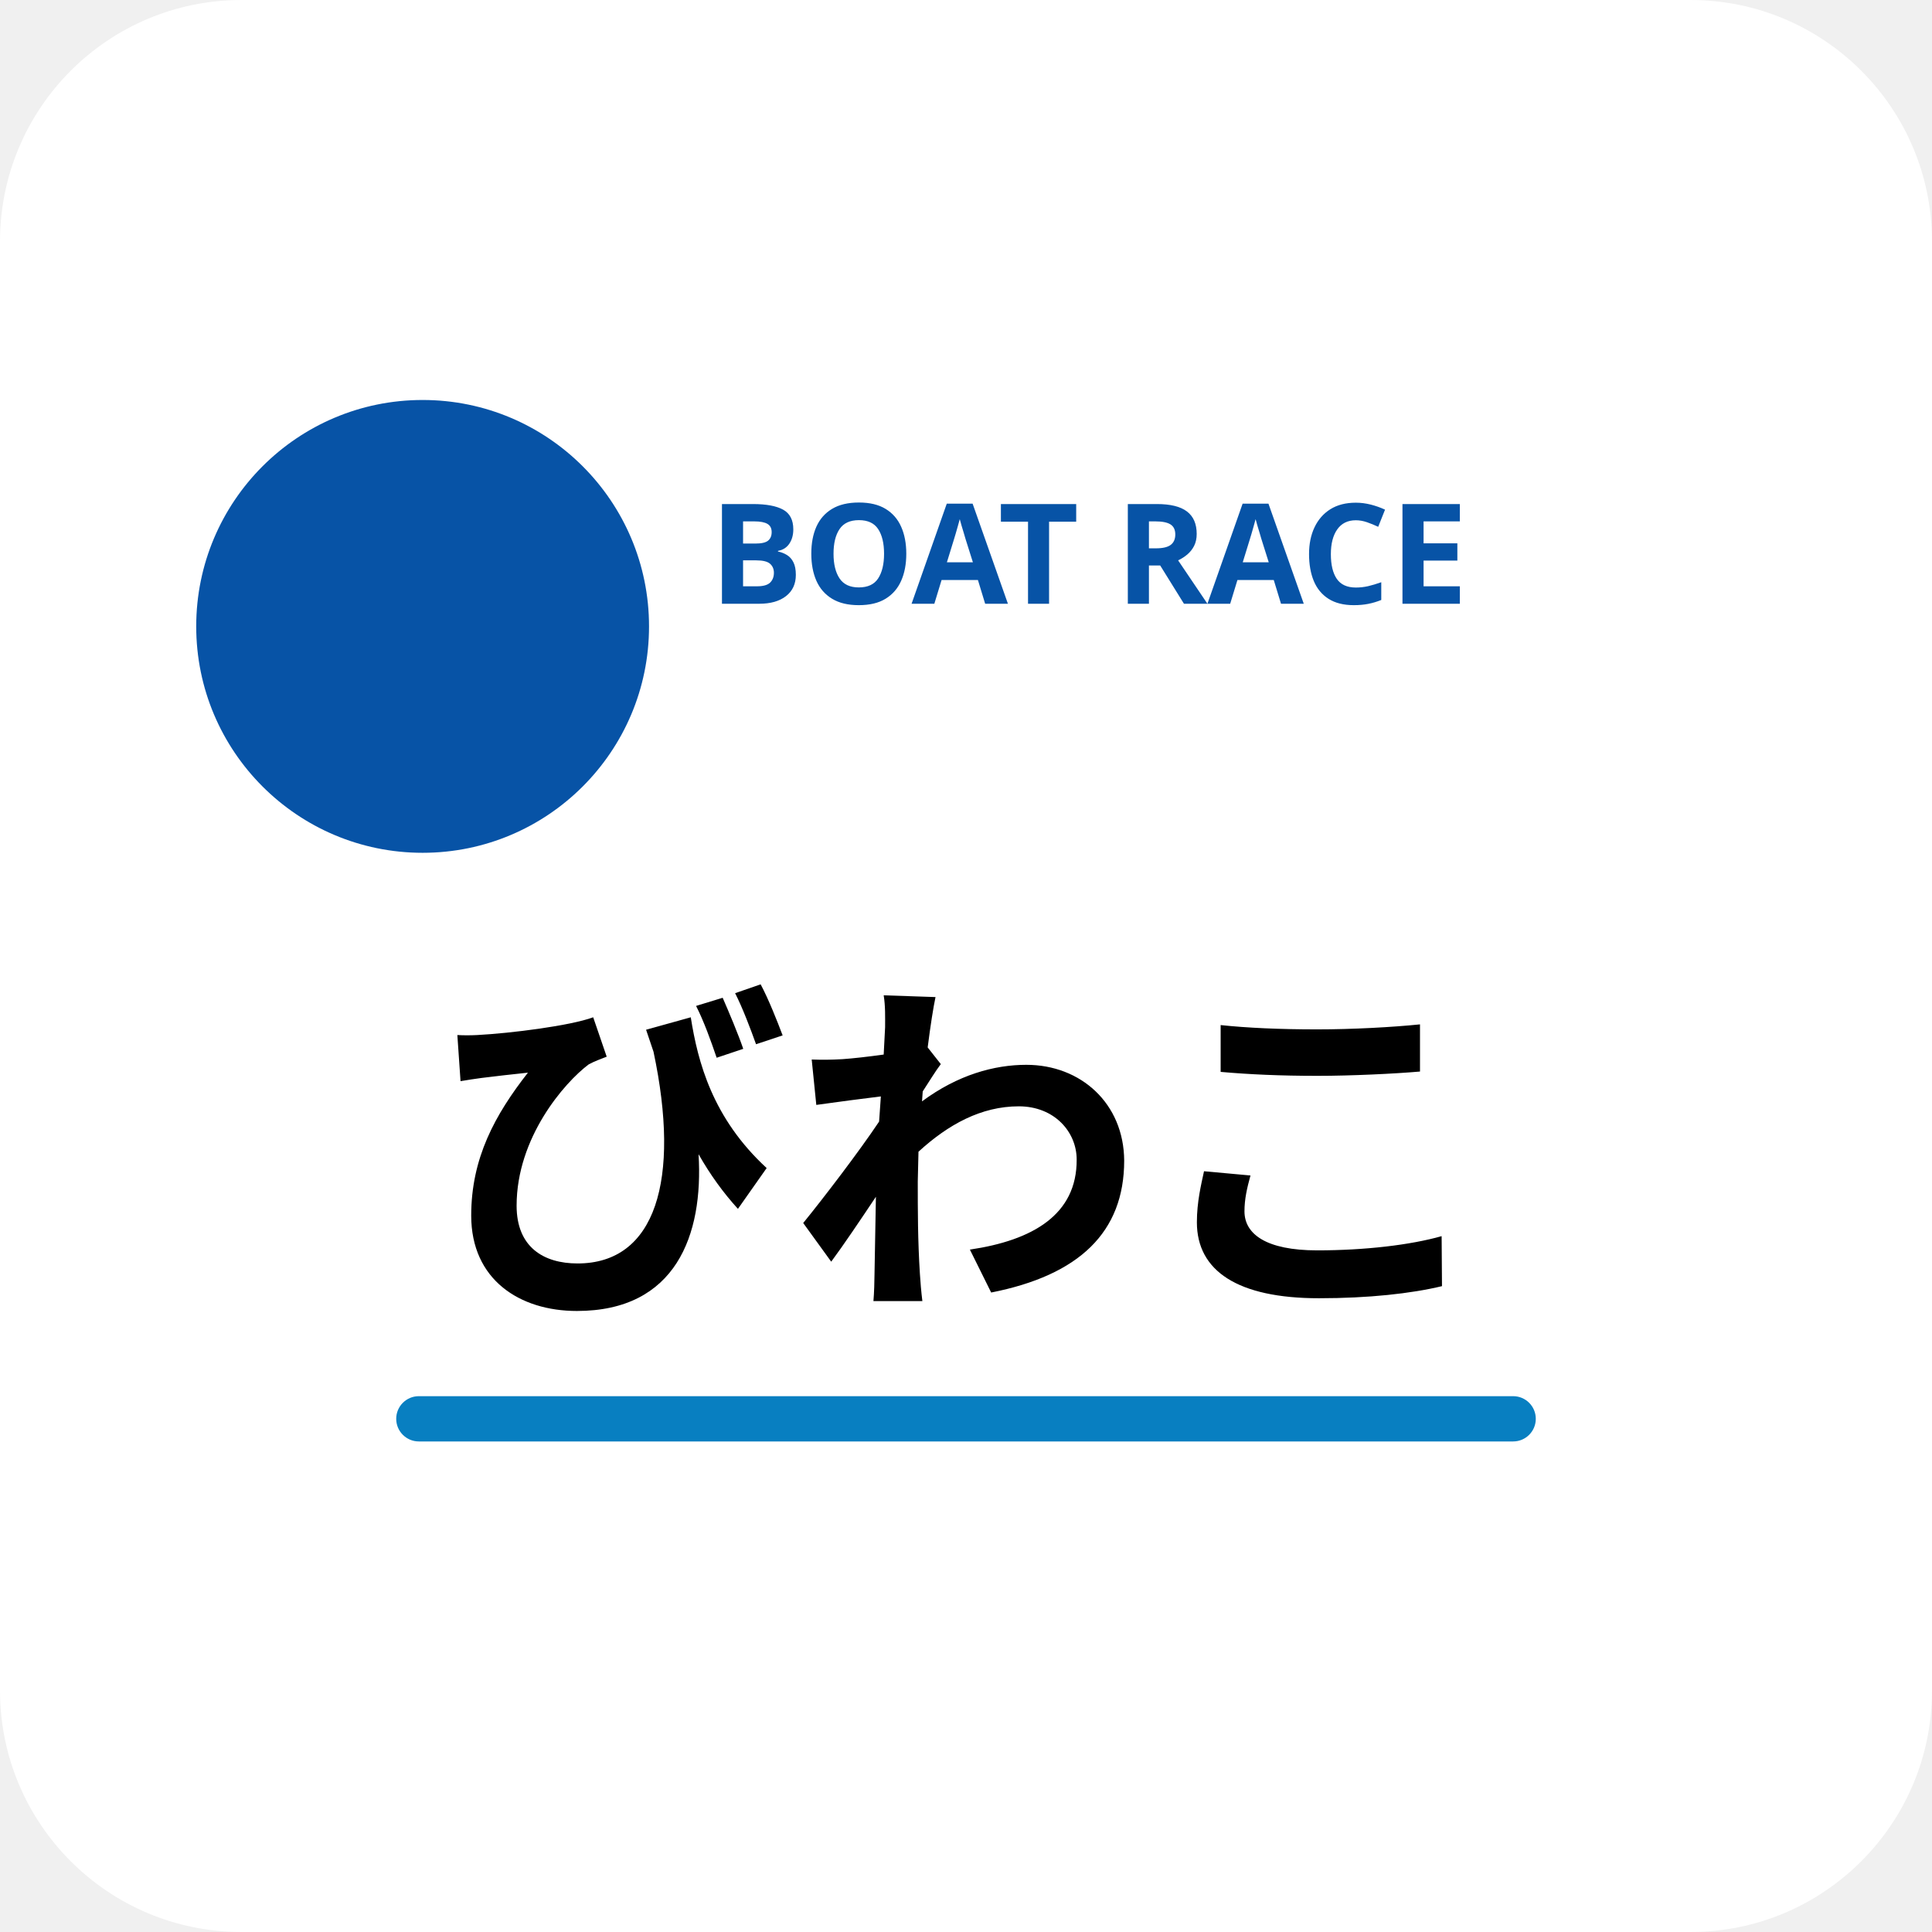
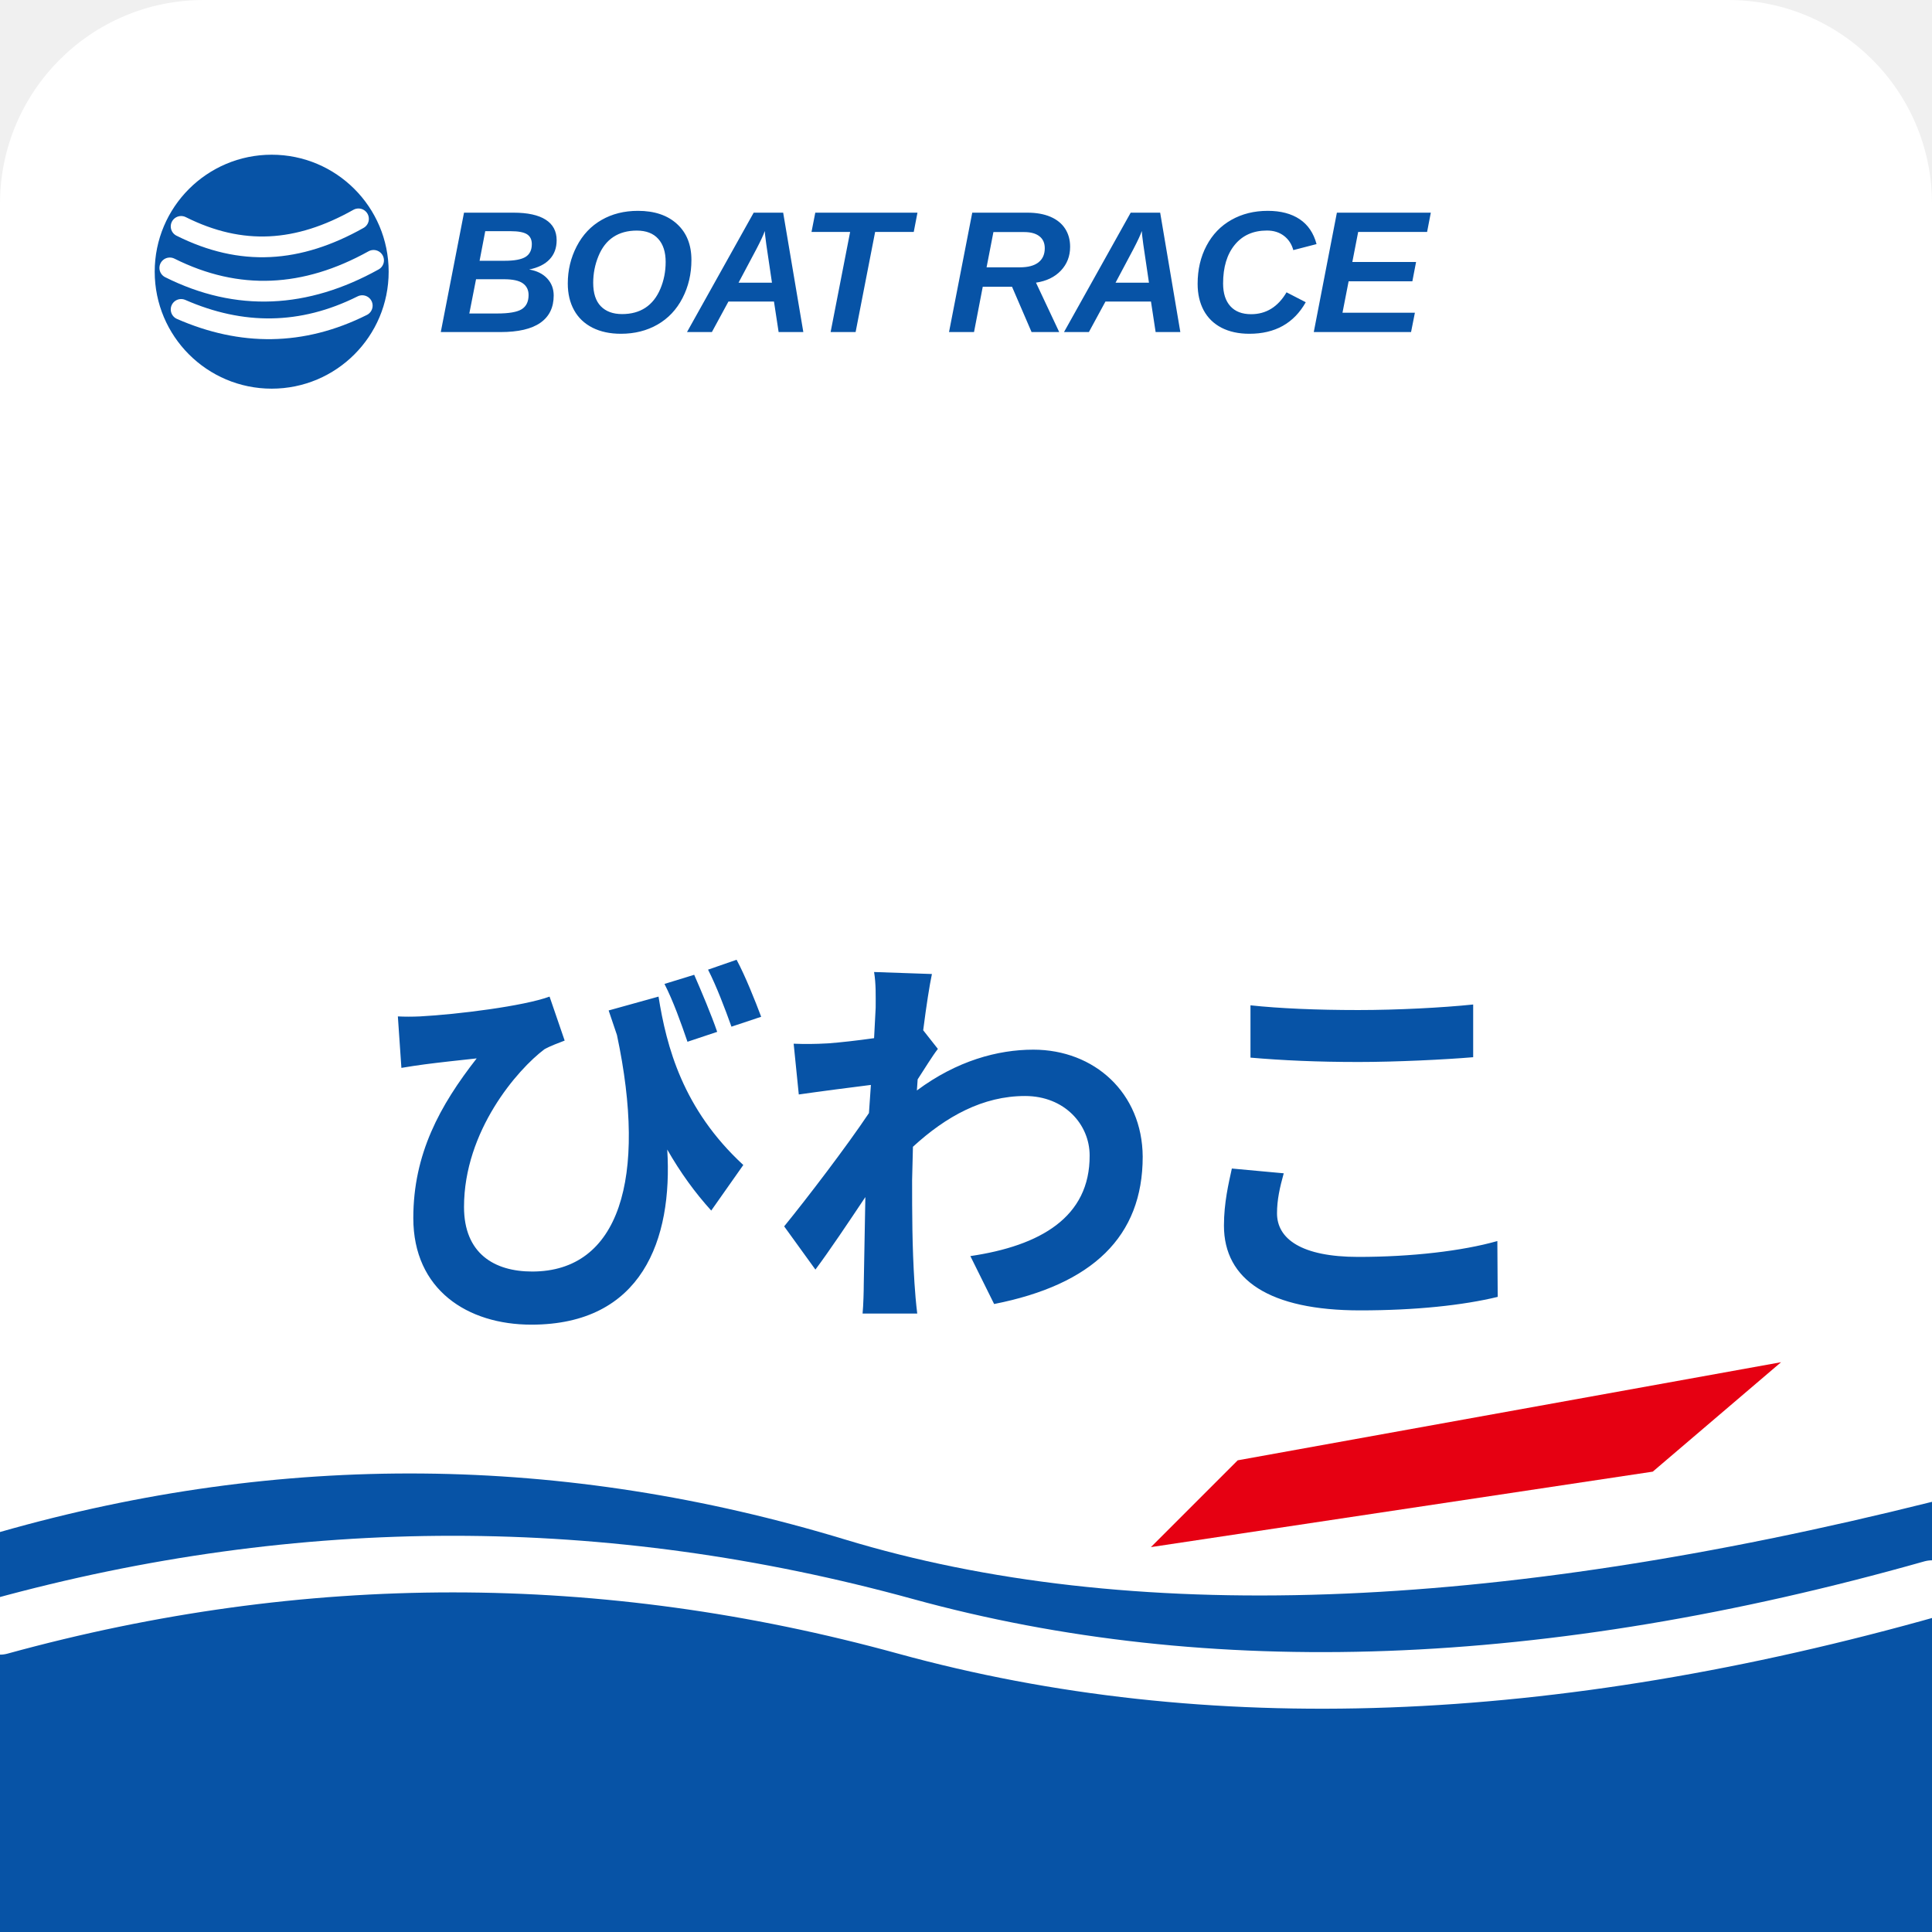
<svg xmlns="http://www.w3.org/2000/svg" viewBox="0 0 512 512">
-   <rect width="512" height="512" rx="64" fill="white" />
+   <rect width="512" height="512" rx="54" fill="#fff" />
  <g fill="#0753a6">
-     <circle cx="112" cy="166" r="60" />
-     <text x="188" y="160" font-family="sans-serif" font-size="37" font-weight="900">BOAT RACE</text>
+     <circle cx="72" cy="72" r="31" />
+     <path d="M48 60c16 8 31 7 47-2M45 71c18 9 36 8 54-2M48 82c16 7 32 7 48-1" fill="none" stroke="#fff" stroke-width="5.5" stroke-linecap="round" />
+     <text x="116" y="88" font-family="Arial,Helvetica,sans-serif" font-size="46" font-weight="900" font-style="italic" letter-spacing="-1">BOAT RACE</text>
  </g>
-   <text x="256" y="340" text-anchor="middle" font-family="sans-serif" font-size="94" font-weight="900">びわこ</text>
-   <rect x="105" y="370" width="302" height="12" rx="6" fill="#087fc1" />
+   <text x="256" y="306" text-anchor="middle" dominant-baseline="middle" font-family="'Noto Sans JP','Hiragino Kaku Gothic ProN','Yu Gothic',sans-serif" font-size="105" font-weight="900" fill="#0753a6">びわこ</text>
+   <path d="M0 406 Q112 374 224 408 T512 398 L512 512 L0 512 Z" fill="#0753a6" />
+   <path d="M0 431 Q120 398 240 431 T512 421" fill="none" stroke="#fff" stroke-width="15" stroke-linecap="round" />
+   <path d="M328 387 L472 361 L438 390 L305 410 Z" fill="#e60012" />
</svg>
